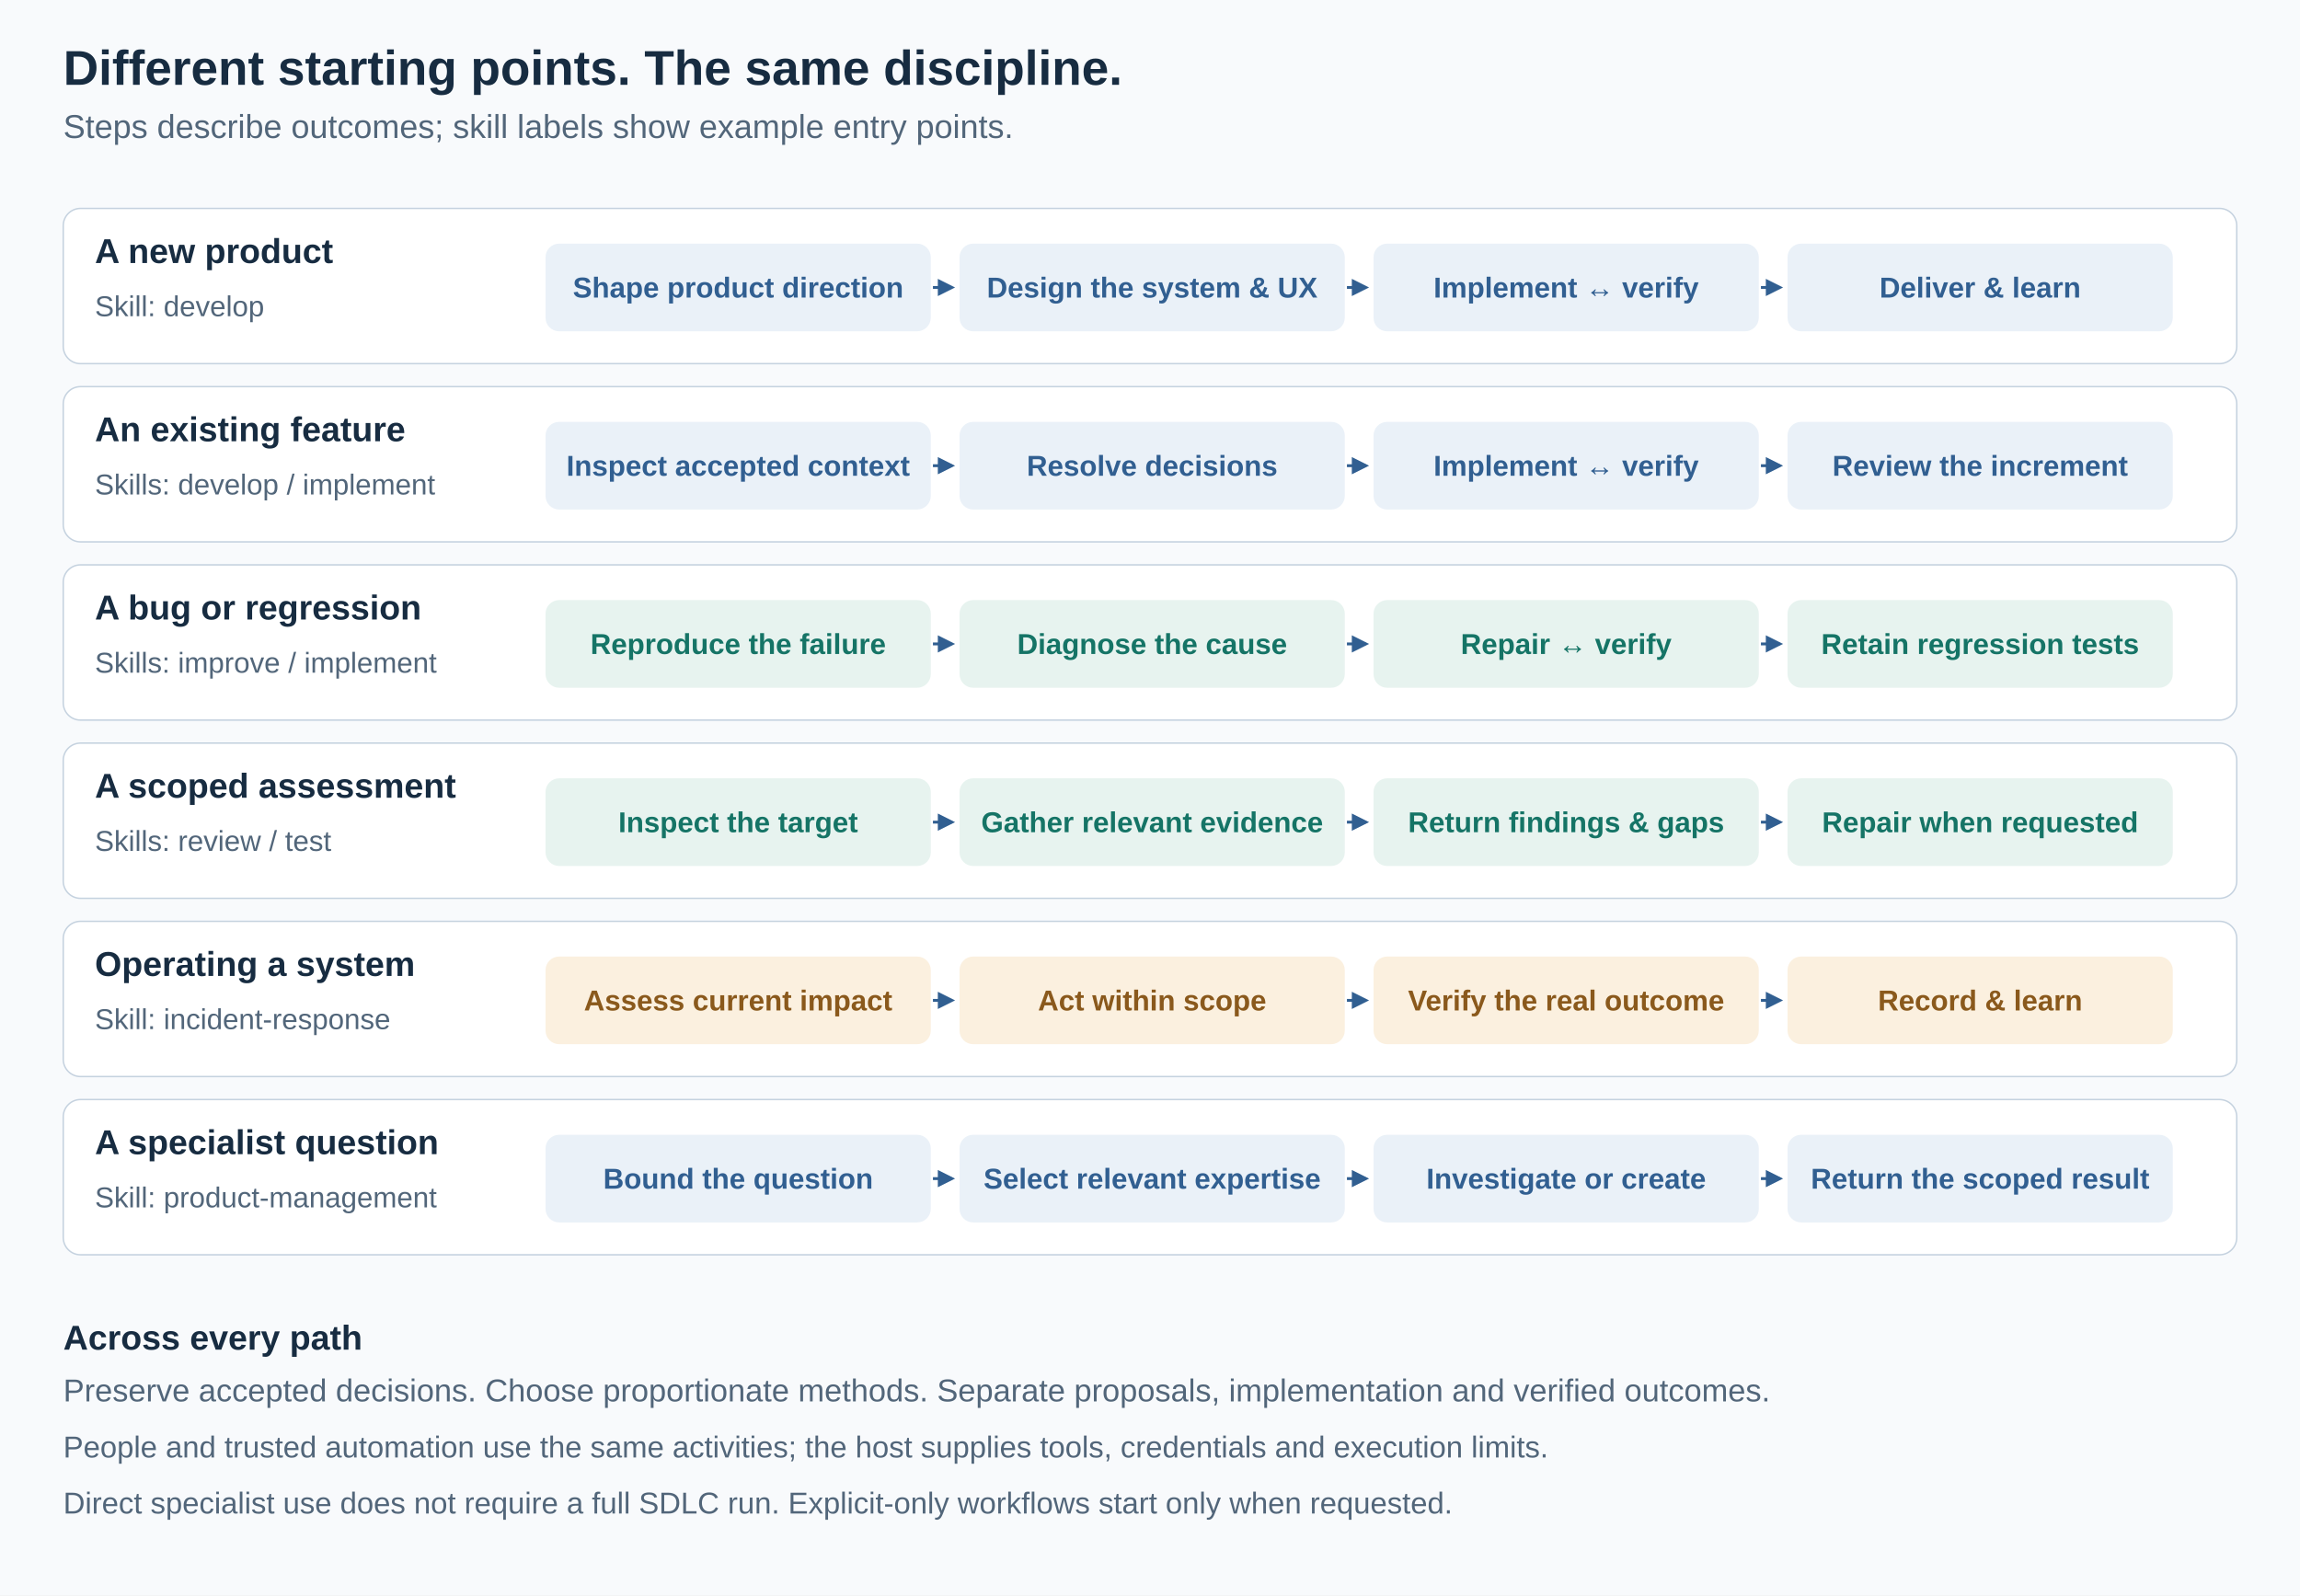
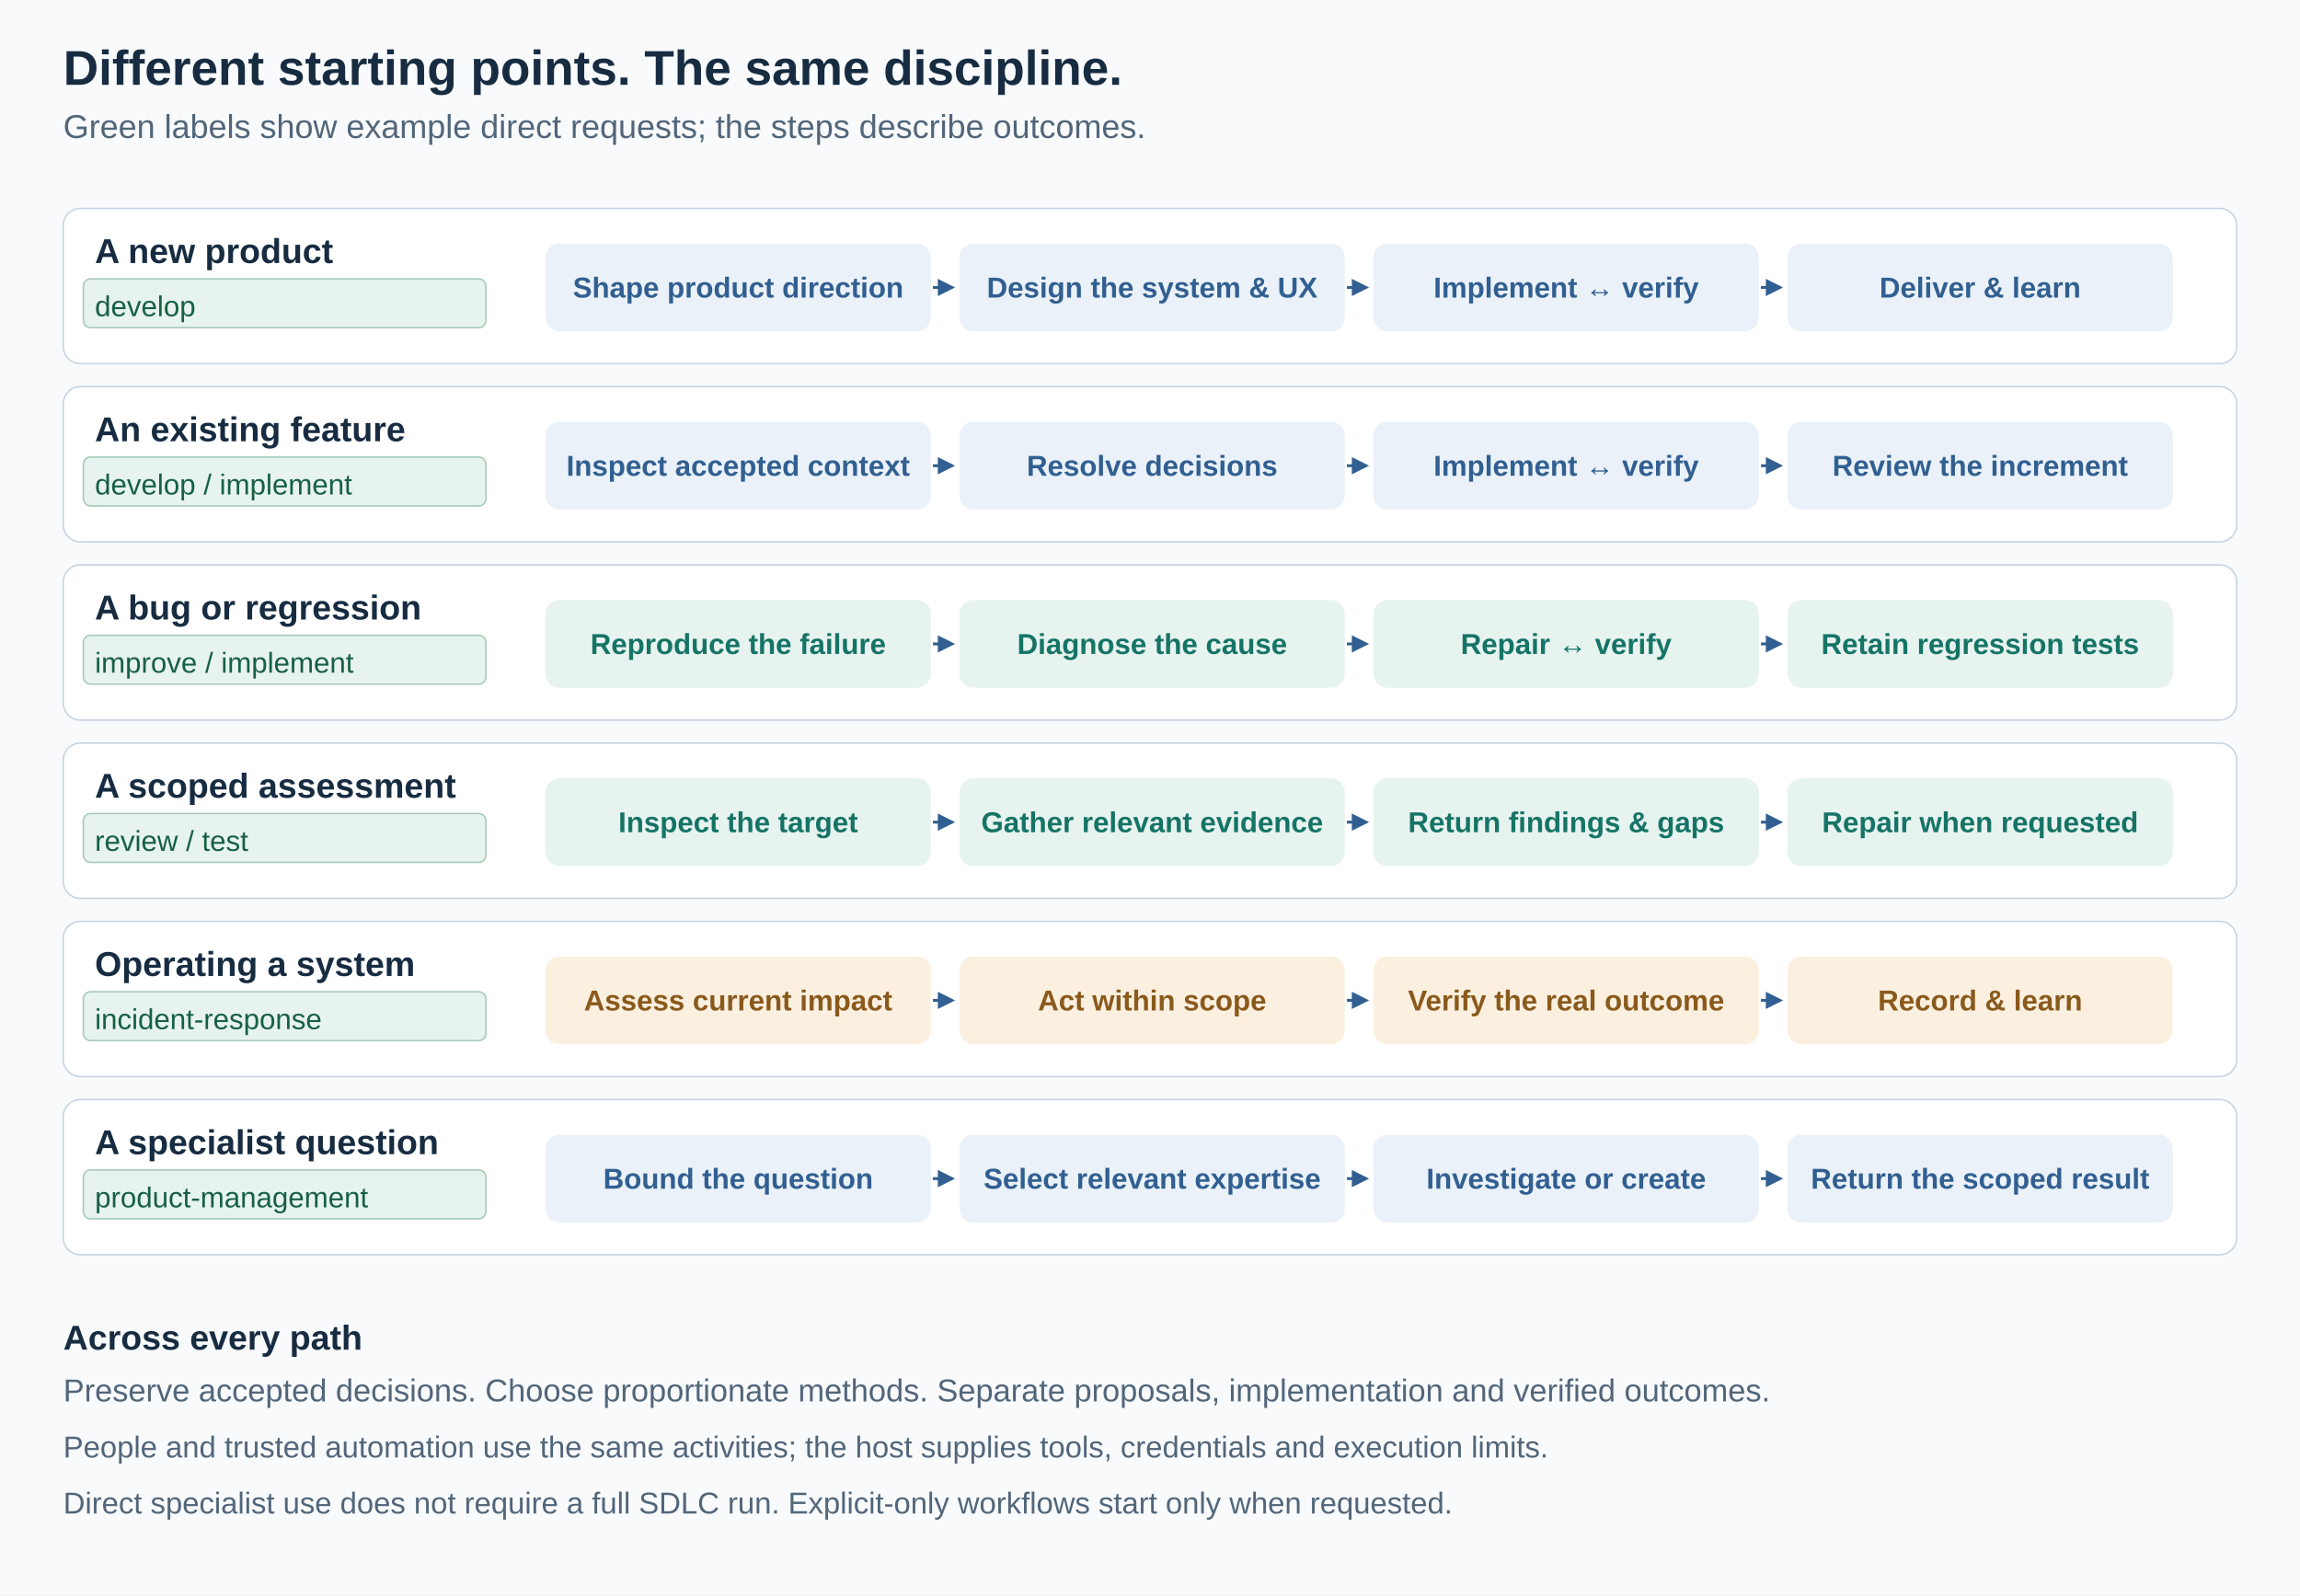
<svg xmlns="http://www.w3.org/2000/svg" viewBox="0 0 1600 1110" width="1600" height="1110" role="img" aria-labelledby="title desc">
  <defs>
    <marker id="arrow" viewBox="0 0 10 10" refX="8" refY="5" markerWidth="6" markerHeight="6" orient="auto">
      <path d="M0 0L10 5L0 10Z" fill="#315f91" />
    </marker>
    <marker id="feedback" viewBox="0 0 10 10" refX="8" refY="5" markerWidth="6" markerHeight="6" orient="auto">
      <path d="M0 0L10 5L0 10Z" fill="#157466" />
    </marker>
  </defs>
  <rect width="1600" height="1110" fill="#f8fafc" />
  <g font-family="Segoe UI, Arial, Helvetica, sans-serif">
    <text x="44" y="59" font-size="34" fill="#172c41" font-weight="700" text-anchor="start">Different starting points. The same discipline.</text>
-     <text x="44" y="96" font-size="23" fill="#52667a" font-weight="400" text-anchor="start">Steps describe outcomes; skill labels show example entry points.</text>
+     <text x="44" y="96" font-size="23" fill="#52667a" font-weight="400" text-anchor="start">Green labels show example direct requests; the steps describe outcomes.</text>
    <rect x="44" y="145" width="1512" height="108" rx="12" fill="white" stroke="#c5d2df" />
    <text x="66" y="183" font-size="24" fill="#172c41" font-weight="700" text-anchor="start">A new product</text>
-     <text x="66" y="220" font-size="20" fill="#52667a" font-weight="400" text-anchor="start">Skill: develop</text>
+     <g data-skill="true" data-use="direct">
+       <rect x="58" y="194.0" width="280" height="34" rx="5" fill="#e7f3ef" stroke="#a4c9b4" />
+       <text x="66" y="220" font-size="20" fill="#176044" font-weight="400" text-anchor="start">develop</text>
+     </g>
    <rect x="380" y="170" width="267" height="60" rx="9" fill="#eaf1f8" stroke="#eaf1f8" />
    <text x="513.5" y="207" font-size="20" fill="#315f91" font-weight="550" text-anchor="middle">Shape product direction</text>
    <path d="M649 200 H662" stroke="#315f91" stroke-width="2" marker-end="url(#arrow)" />
    <rect x="668" y="170" width="267" height="60" rx="9" fill="#eaf1f8" stroke="#eaf1f8" />
    <text x="801.5" y="207" font-size="20" fill="#315f91" font-weight="550" text-anchor="middle">Design the system &amp; UX</text>
    <path d="M937 200 H950" stroke="#315f91" stroke-width="2" marker-end="url(#arrow)" />
    <rect x="956" y="170" width="267" height="60" rx="9" fill="#eaf1f8" stroke="#eaf1f8" />
    <text x="1089.5" y="207" font-size="20" fill="#315f91" font-weight="550" text-anchor="middle">Implement ↔ verify</text>
    <path d="M1225 200 H1238" stroke="#315f91" stroke-width="2" marker-end="url(#arrow)" />
    <rect x="1244" y="170" width="267" height="60" rx="9" fill="#eaf1f8" stroke="#eaf1f8" />
    <text x="1377.5" y="207" font-size="20" fill="#315f91" font-weight="550" text-anchor="middle">Deliver &amp; learn</text>
    <rect x="44" y="269" width="1512" height="108" rx="12" fill="white" stroke="#c5d2df" />
    <text x="66" y="307" font-size="24" fill="#172c41" font-weight="700" text-anchor="start">An existing feature</text>
-     <text x="66" y="344" font-size="20" fill="#52667a" font-weight="400" text-anchor="start">Skills: develop / implement</text>
+     <g data-skill="true" data-use="direct">
+       <rect x="58" y="318.0" width="280" height="34" rx="5" fill="#e7f3ef" stroke="#a4c9b4" />
+       <text x="66" y="344" font-size="20" fill="#176044" font-weight="400" text-anchor="start">develop / implement</text>
+     </g>
    <rect x="380" y="294" width="267" height="60" rx="9" fill="#eaf1f8" stroke="#eaf1f8" />
    <text x="513.5" y="331" font-size="20" fill="#315f91" font-weight="550" text-anchor="middle">Inspect accepted context</text>
    <path d="M649 324 H662" stroke="#315f91" stroke-width="2" marker-end="url(#arrow)" />
    <rect x="668" y="294" width="267" height="60" rx="9" fill="#eaf1f8" stroke="#eaf1f8" />
    <text x="801.5" y="331" font-size="20" fill="#315f91" font-weight="550" text-anchor="middle">Resolve decisions</text>
    <path d="M937 324 H950" stroke="#315f91" stroke-width="2" marker-end="url(#arrow)" />
    <rect x="956" y="294" width="267" height="60" rx="9" fill="#eaf1f8" stroke="#eaf1f8" />
    <text x="1089.5" y="331" font-size="20" fill="#315f91" font-weight="550" text-anchor="middle">Implement ↔ verify</text>
    <path d="M1225 324 H1238" stroke="#315f91" stroke-width="2" marker-end="url(#arrow)" />
    <rect x="1244" y="294" width="267" height="60" rx="9" fill="#eaf1f8" stroke="#eaf1f8" />
    <text x="1377.5" y="331" font-size="20" fill="#315f91" font-weight="550" text-anchor="middle">Review the increment</text>
    <rect x="44" y="393" width="1512" height="108" rx="12" fill="white" stroke="#c5d2df" />
    <text x="66" y="431" font-size="24" fill="#172c41" font-weight="700" text-anchor="start">A bug or regression</text>
-     <text x="66" y="468" font-size="20" fill="#52667a" font-weight="400" text-anchor="start">Skills: improve / implement</text>
+     <g data-skill="true" data-use="direct">
+       <rect x="58" y="442.0" width="280" height="34" rx="5" fill="#e7f3ef" stroke="#a4c9b4" />
+       <text x="66" y="468" font-size="20" fill="#176044" font-weight="400" text-anchor="start">improve / implement</text>
+     </g>
    <rect x="380" y="418" width="267" height="60" rx="9" fill="#e7f3ef" stroke="#e7f3ef" />
    <text x="513.5" y="455" font-size="20" fill="#157466" font-weight="550" text-anchor="middle">Reproduce the failure</text>
    <path d="M649 448 H662" stroke="#315f91" stroke-width="2" marker-end="url(#arrow)" />
    <rect x="668" y="418" width="267" height="60" rx="9" fill="#e7f3ef" stroke="#e7f3ef" />
    <text x="801.5" y="455" font-size="20" fill="#157466" font-weight="550" text-anchor="middle">Diagnose the cause</text>
    <path d="M937 448 H950" stroke="#315f91" stroke-width="2" marker-end="url(#arrow)" />
    <rect x="956" y="418" width="267" height="60" rx="9" fill="#e7f3ef" stroke="#e7f3ef" />
    <text x="1089.5" y="455" font-size="20" fill="#157466" font-weight="550" text-anchor="middle">Repair ↔ verify</text>
    <path d="M1225 448 H1238" stroke="#315f91" stroke-width="2" marker-end="url(#arrow)" />
    <rect x="1244" y="418" width="267" height="60" rx="9" fill="#e7f3ef" stroke="#e7f3ef" />
    <text x="1377.5" y="455" font-size="20" fill="#157466" font-weight="550" text-anchor="middle">Retain regression tests</text>
    <rect x="44" y="517" width="1512" height="108" rx="12" fill="white" stroke="#c5d2df" />
    <text x="66" y="555" font-size="24" fill="#172c41" font-weight="700" text-anchor="start">A scoped assessment</text>
-     <text x="66" y="592" font-size="20" fill="#52667a" font-weight="400" text-anchor="start">Skills: review / test</text>
+     <g data-skill="true" data-use="direct">
+       <rect x="58" y="566.0" width="280" height="34" rx="5" fill="#e7f3ef" stroke="#a4c9b4" />
+       <text x="66" y="592" font-size="20" fill="#176044" font-weight="400" text-anchor="start">review / test</text>
+     </g>
    <rect x="380" y="542" width="267" height="60" rx="9" fill="#e7f3ef" stroke="#e7f3ef" />
    <text x="513.5" y="579" font-size="20" fill="#157466" font-weight="550" text-anchor="middle">Inspect the target</text>
    <path d="M649 572 H662" stroke="#315f91" stroke-width="2" marker-end="url(#arrow)" />
    <rect x="668" y="542" width="267" height="60" rx="9" fill="#e7f3ef" stroke="#e7f3ef" />
    <text x="801.5" y="579" font-size="20" fill="#157466" font-weight="550" text-anchor="middle">Gather relevant evidence</text>
    <path d="M937 572 H950" stroke="#315f91" stroke-width="2" marker-end="url(#arrow)" />
    <rect x="956" y="542" width="267" height="60" rx="9" fill="#e7f3ef" stroke="#e7f3ef" />
    <text x="1089.5" y="579" font-size="20" fill="#157466" font-weight="550" text-anchor="middle">Return findings &amp; gaps</text>
    <path d="M1225 572 H1238" stroke="#315f91" stroke-width="2" marker-end="url(#arrow)" />
    <rect x="1244" y="542" width="267" height="60" rx="9" fill="#e7f3ef" stroke="#e7f3ef" />
    <text x="1377.5" y="579" font-size="20" fill="#157466" font-weight="550" text-anchor="middle">Repair when requested</text>
    <rect x="44" y="641" width="1512" height="108" rx="12" fill="white" stroke="#c5d2df" />
    <text x="66" y="679" font-size="24" fill="#172c41" font-weight="700" text-anchor="start">Operating a system</text>
-     <text x="66" y="716" font-size="20" fill="#52667a" font-weight="400" text-anchor="start">Skill: incident-response</text>
+     <g data-skill="true" data-use="direct">
+       <rect x="58" y="690.0" width="280" height="34" rx="5" fill="#e7f3ef" stroke="#a4c9b4" />
+       <text x="66" y="716" font-size="20" fill="#176044" font-weight="400" text-anchor="start">incident-response</text>
+     </g>
    <rect x="380" y="666" width="267" height="60" rx="9" fill="#fbf0df" stroke="#fbf0df" />
    <text x="513.5" y="703" font-size="20" fill="#8a591c" font-weight="550" text-anchor="middle">Assess current impact</text>
    <path d="M649 696 H662" stroke="#315f91" stroke-width="2" marker-end="url(#arrow)" />
    <rect x="668" y="666" width="267" height="60" rx="9" fill="#fbf0df" stroke="#fbf0df" />
    <text x="801.5" y="703" font-size="20" fill="#8a591c" font-weight="550" text-anchor="middle">Act within scope</text>
    <path d="M937 696 H950" stroke="#315f91" stroke-width="2" marker-end="url(#arrow)" />
    <rect x="956" y="666" width="267" height="60" rx="9" fill="#fbf0df" stroke="#fbf0df" />
    <text x="1089.5" y="703" font-size="20" fill="#8a591c" font-weight="550" text-anchor="middle">Verify the real outcome</text>
    <path d="M1225 696 H1238" stroke="#315f91" stroke-width="2" marker-end="url(#arrow)" />
    <rect x="1244" y="666" width="267" height="60" rx="9" fill="#fbf0df" stroke="#fbf0df" />
    <text x="1377.5" y="703" font-size="20" fill="#8a591c" font-weight="550" text-anchor="middle">Record &amp; learn</text>
    <rect x="44" y="765" width="1512" height="108" rx="12" fill="white" stroke="#c5d2df" />
    <text x="66" y="803" font-size="24" fill="#172c41" font-weight="700" text-anchor="start">A specialist question</text>
-     <text x="66" y="840" font-size="20" fill="#52667a" font-weight="400" text-anchor="start">Skill: product-management</text>
+     <g data-skill="true" data-use="direct">
+       <rect x="58" y="814.0" width="280" height="34" rx="5" fill="#e7f3ef" stroke="#a4c9b4" />
+       <text x="66" y="840" font-size="20" fill="#176044" font-weight="400" text-anchor="start">product-management</text>
+     </g>
    <rect x="380" y="790" width="267" height="60" rx="9" fill="#eaf1f8" stroke="#eaf1f8" />
    <text x="513.5" y="827" font-size="20" fill="#315f91" font-weight="550" text-anchor="middle">Bound the question</text>
    <path d="M649 820 H662" stroke="#315f91" stroke-width="2" marker-end="url(#arrow)" />
    <rect x="668" y="790" width="267" height="60" rx="9" fill="#eaf1f8" stroke="#eaf1f8" />
    <text x="801.5" y="827" font-size="20" fill="#315f91" font-weight="550" text-anchor="middle">Select relevant expertise</text>
    <path d="M937 820 H950" stroke="#315f91" stroke-width="2" marker-end="url(#arrow)" />
    <rect x="956" y="790" width="267" height="60" rx="9" fill="#eaf1f8" stroke="#eaf1f8" />
    <text x="1089.5" y="827" font-size="20" fill="#315f91" font-weight="550" text-anchor="middle">Investigate or create</text>
    <path d="M1225 820 H1238" stroke="#315f91" stroke-width="2" marker-end="url(#arrow)" />
    <rect x="1244" y="790" width="267" height="60" rx="9" fill="#eaf1f8" stroke="#eaf1f8" />
    <text x="1377.5" y="827" font-size="20" fill="#315f91" font-weight="550" text-anchor="middle">Return the scoped result</text>
    <text x="44" y="939" font-size="24" fill="#172c41" font-weight="700" text-anchor="start">Across every path</text>
    <text x="44" y="975" font-size="22" fill="#52667a" font-weight="400" text-anchor="start">Preserve accepted decisions. Choose proportionate methods. Separate proposals, implementation and verified outcomes.</text>
    <text x="44" y="1014" font-size="21" fill="#52667a" font-weight="400" text-anchor="start">People and trusted automation use the same activities; the host supplies tools, credentials and execution limits.</text>
    <text x="44" y="1053" font-size="21" fill="#52667a" font-weight="400" text-anchor="start">Direct specialist use does not require a full SDLC run. Explicit-only workflows start only when requested.</text>
  </g>
</svg>
